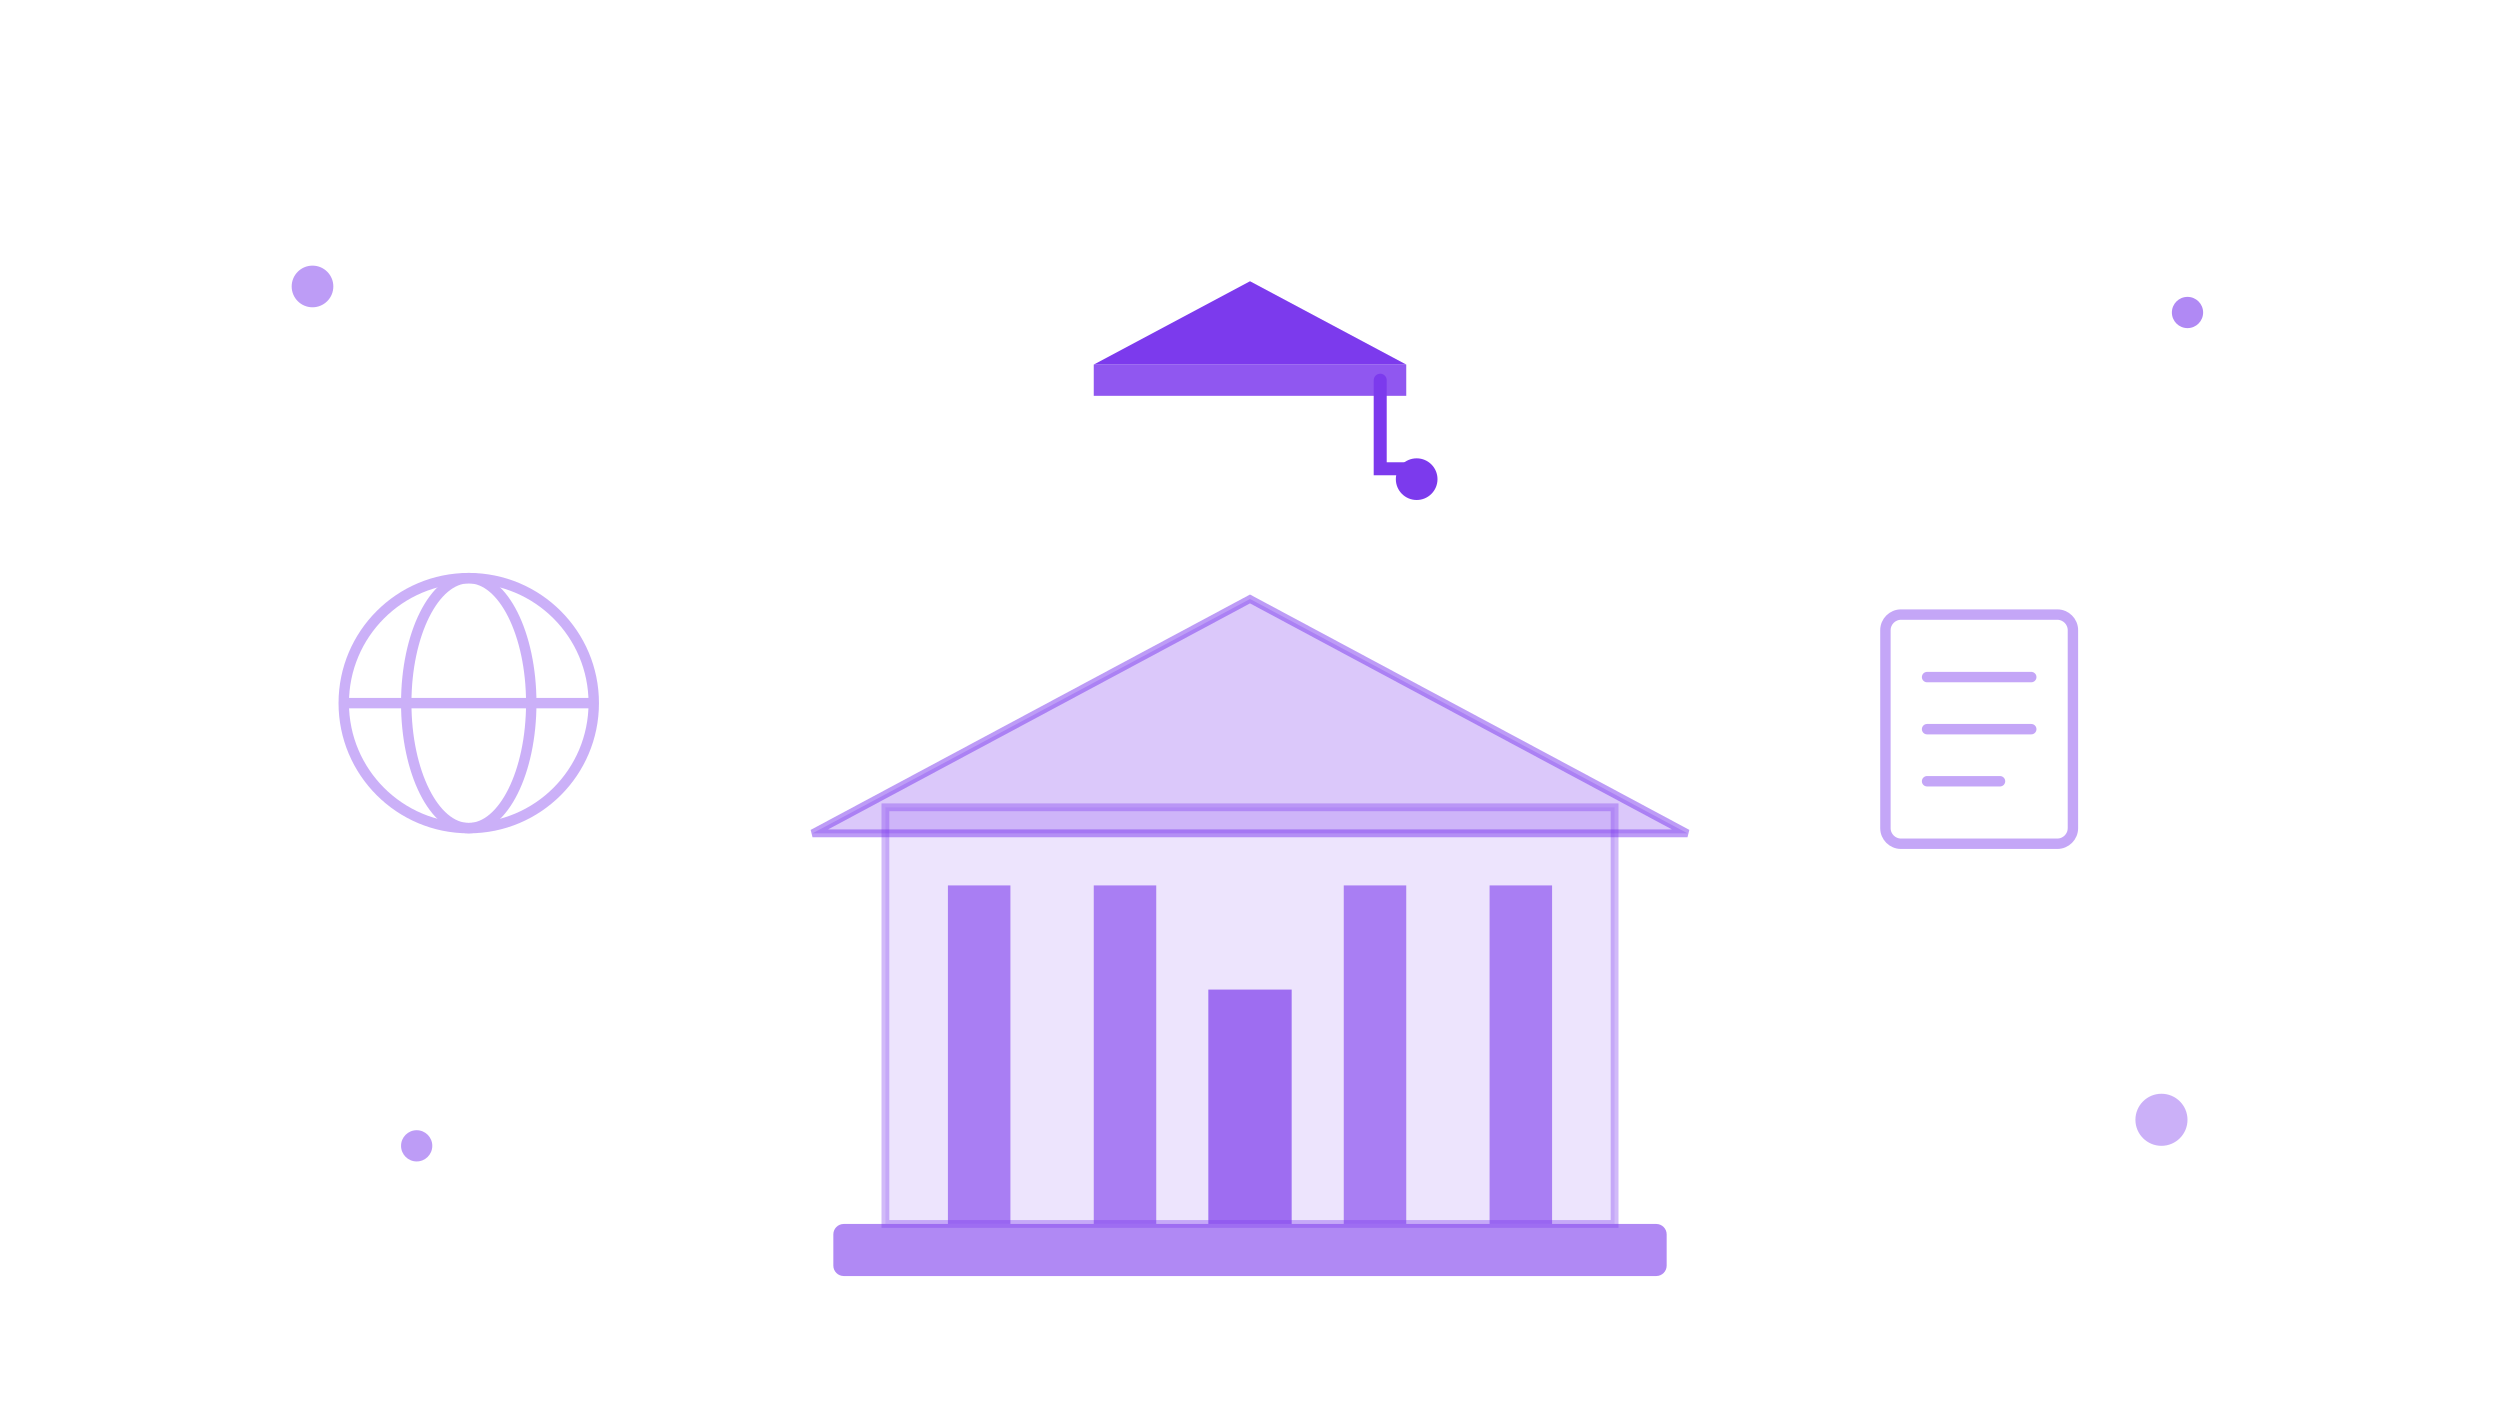
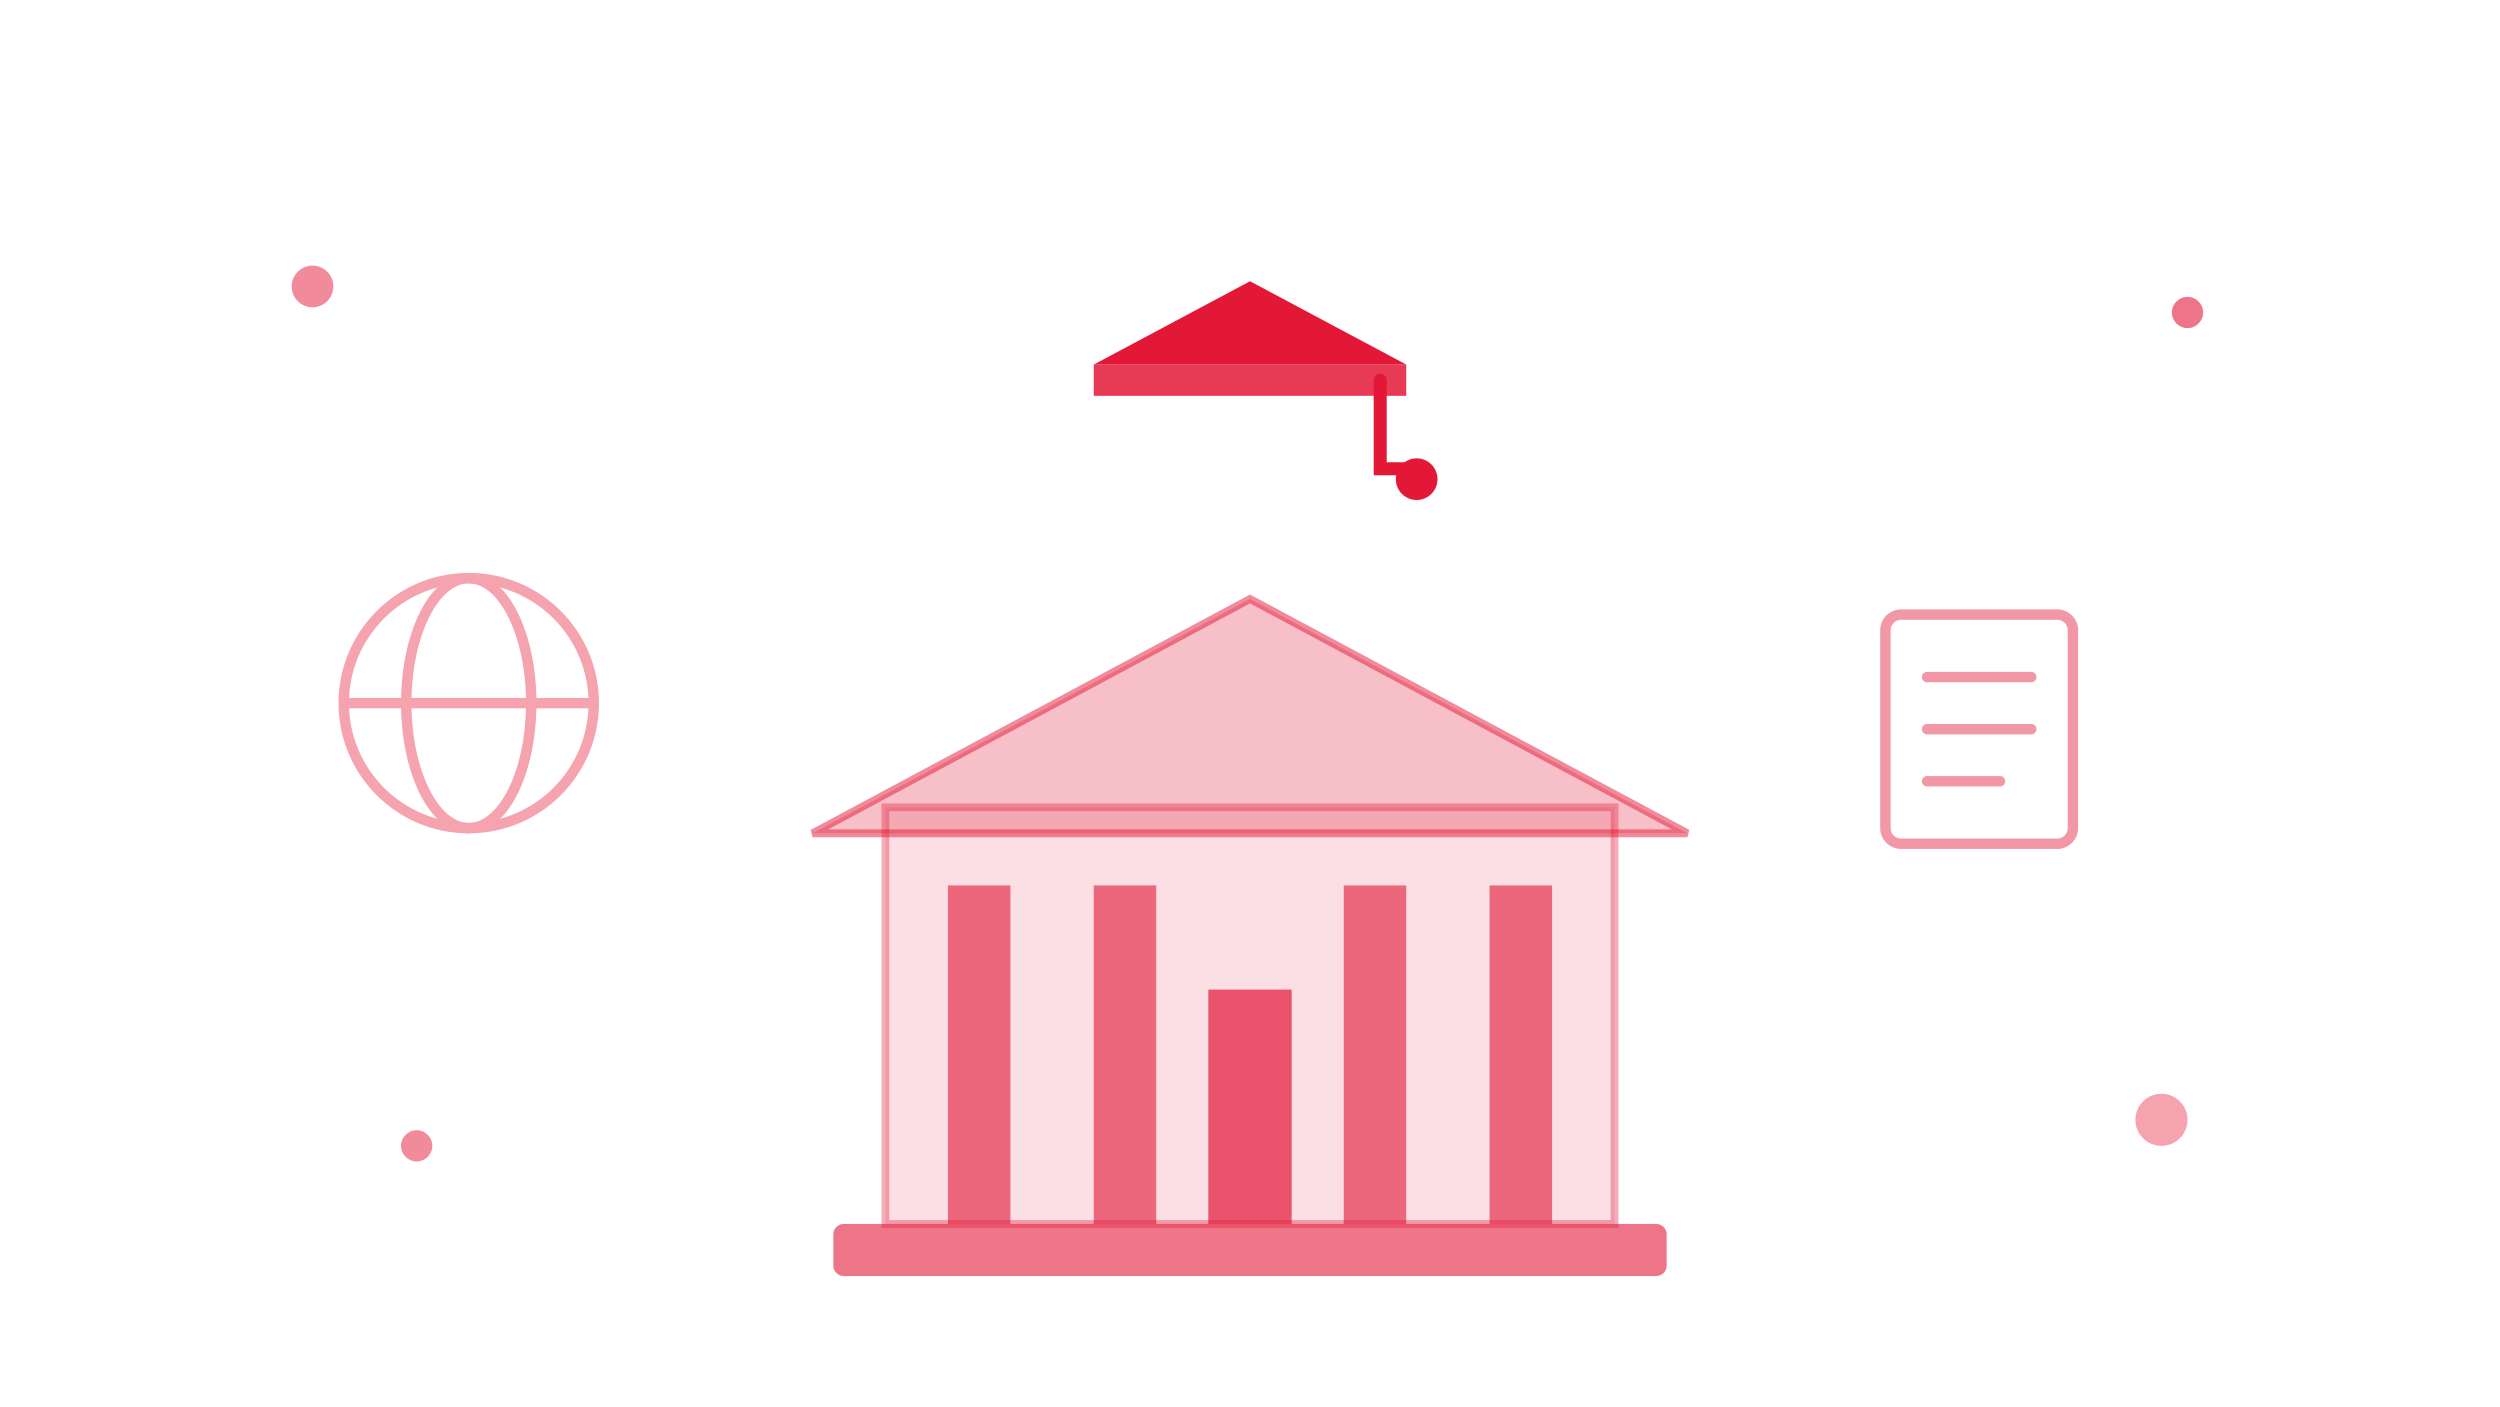
<svg xmlns="http://www.w3.org/2000/svg" viewBox="0 0 480 270" fill="none" aria-hidden="true">
-   <circle cx="60" cy="55" r="4" fill="#7C3AED" opacity="0.5" />
-   <circle cx="420" cy="60" r="3" fill="#7C3AED" opacity="0.6" />
-   <circle cx="80" cy="220" r="3" fill="#7C3AED" opacity="0.5" />
-   <circle cx="415" cy="215" r="5" fill="#7C3AED" opacity="0.4" />
+   <circle cx="60" cy="55" r="4" fill="#E31837" opacity="0.5" />
+   <circle cx="420" cy="60" r="3" fill="#E31837" opacity="0.6" />
+   <circle cx="80" cy="220" r="3" fill="#E31837" opacity="0.5" />
+   <circle cx="415" cy="215" r="5" fill="#E31837" opacity="0.4" />
  <g transform="translate(170, 95)">
-     <rect x="-10" y="140" width="160" height="10" rx="2" fill="#7C3AED" opacity="0.6" />
-     <rect x="0" y="60" width="140" height="80" fill="#7C3AED" opacity="0.14" />
-     <rect x="0" y="60" width="140" height="80" stroke="#7C3AED" stroke-width="1.5" opacity="0.35" />
-     <polygon points="-14,65 70,20 154,65" fill="#7C3AED" opacity="0.28" />
-     <polygon points="-14,65 70,20 154,65" stroke="#7C3AED" stroke-width="1.5" opacity="0.5" />
-     <rect x="12" y="75" width="12" height="65" fill="#7C3AED" opacity="0.6" />
-     <rect x="40" y="75" width="12" height="65" fill="#7C3AED" opacity="0.6" />
-     <rect x="88" y="75" width="12" height="65" fill="#7C3AED" opacity="0.6" />
-     <rect x="116" y="75" width="12" height="65" fill="#7C3AED" opacity="0.6" />
-     <rect x="62" y="95" width="16" height="45" rx="8 8 0 0" fill="#7C3AED" opacity="0.7" />
+     <rect x="-10" y="140" width="160" height="10" rx="2" fill="#E31837" opacity="0.6" />
+     <rect x="0" y="60" width="140" height="80" fill="#E31837" opacity="0.14" />
+     <rect x="0" y="60" width="140" height="80" stroke="#E31837" stroke-width="1.5" opacity="0.35" />
+     <polygon points="-14,65 70,20 154,65" fill="#E31837" opacity="0.28" />
+     <polygon points="-14,65 70,20 154,65" stroke="#E31837" stroke-width="1.5" opacity="0.5" />
+     <rect x="12" y="75" width="12" height="65" fill="#E31837" opacity="0.6" />
+     <rect x="40" y="75" width="12" height="65" fill="#E31837" opacity="0.6" />
+     <rect x="88" y="75" width="12" height="65" fill="#E31837" opacity="0.6" />
+     <rect x="116" y="75" width="12" height="65" fill="#E31837" opacity="0.6" />
+     <rect x="62" y="95" width="16" height="45" rx="8 8 0 0" fill="#E31837" opacity="0.7" />
  </g>
  <g transform="translate(240, 70)">
-     <polygon points="-30,0 30,0 0,-16" fill="#7C3AED" />
-     <rect x="-30" y="0" width="60" height="6" fill="#7C3AED" opacity="0.85" />
-     <path d="M 25 3 L 25 20 L 32 20" stroke="#7C3AED" stroke-width="2.5" fill="none" stroke-linecap="round" />
-     <circle cx="32" cy="22" r="4" fill="#7C3AED" />
+     <polygon points="-30,0 30,0 0,-16" fill="#E31837" />
+     <rect x="-30" y="0" width="60" height="6" fill="#E31837" opacity="0.85" />
+     <path d="M 25 3 L 25 20 L 32 20" stroke="#E31837" stroke-width="2.5" fill="none" stroke-linecap="round" />
+     <circle cx="32" cy="22" r="4" fill="#E31837" />
  </g>
-   <g transform="translate(90, 135)" stroke="#7C3AED" stroke-width="2" fill="none" opacity="0.4">
+   <g transform="translate(90, 135)" stroke="#E31837" stroke-width="2" fill="none" opacity="0.4">
    <circle r="24" />
    <ellipse cx="0" cy="0" rx="12" ry="24" />
    <line x1="-24" y1="0" x2="24" y2="0" />
  </g>
  <g transform="translate(380, 140)" opacity="0.45">
-     <rect x="-18" y="-22" width="36" height="44" rx="3" fill="none" stroke="#7C3AED" stroke-width="2" />
-     <line x1="-10" y1="-10" x2="10" y2="-10" stroke="#7C3AED" stroke-width="2" stroke-linecap="round" />
-     <line x1="-10" y1="0" x2="10" y2="0" stroke="#7C3AED" stroke-width="2" stroke-linecap="round" />
-     <line x1="-10" y1="10" x2="4" y2="10" stroke="#7C3AED" stroke-width="2" stroke-linecap="round" />
+     <rect x="-18" y="-22" width="36" height="44" rx="3" fill="none" stroke="#E31837" stroke-width="2" />
+     <line x1="-10" y1="-10" x2="10" y2="-10" stroke="#E31837" stroke-width="2" stroke-linecap="round" />
+     <line x1="-10" y1="0" x2="10" y2="0" stroke="#E31837" stroke-width="2" stroke-linecap="round" />
+     <line x1="-10" y1="10" x2="4" y2="10" stroke="#E31837" stroke-width="2" stroke-linecap="round" />
  </g>
</svg>
